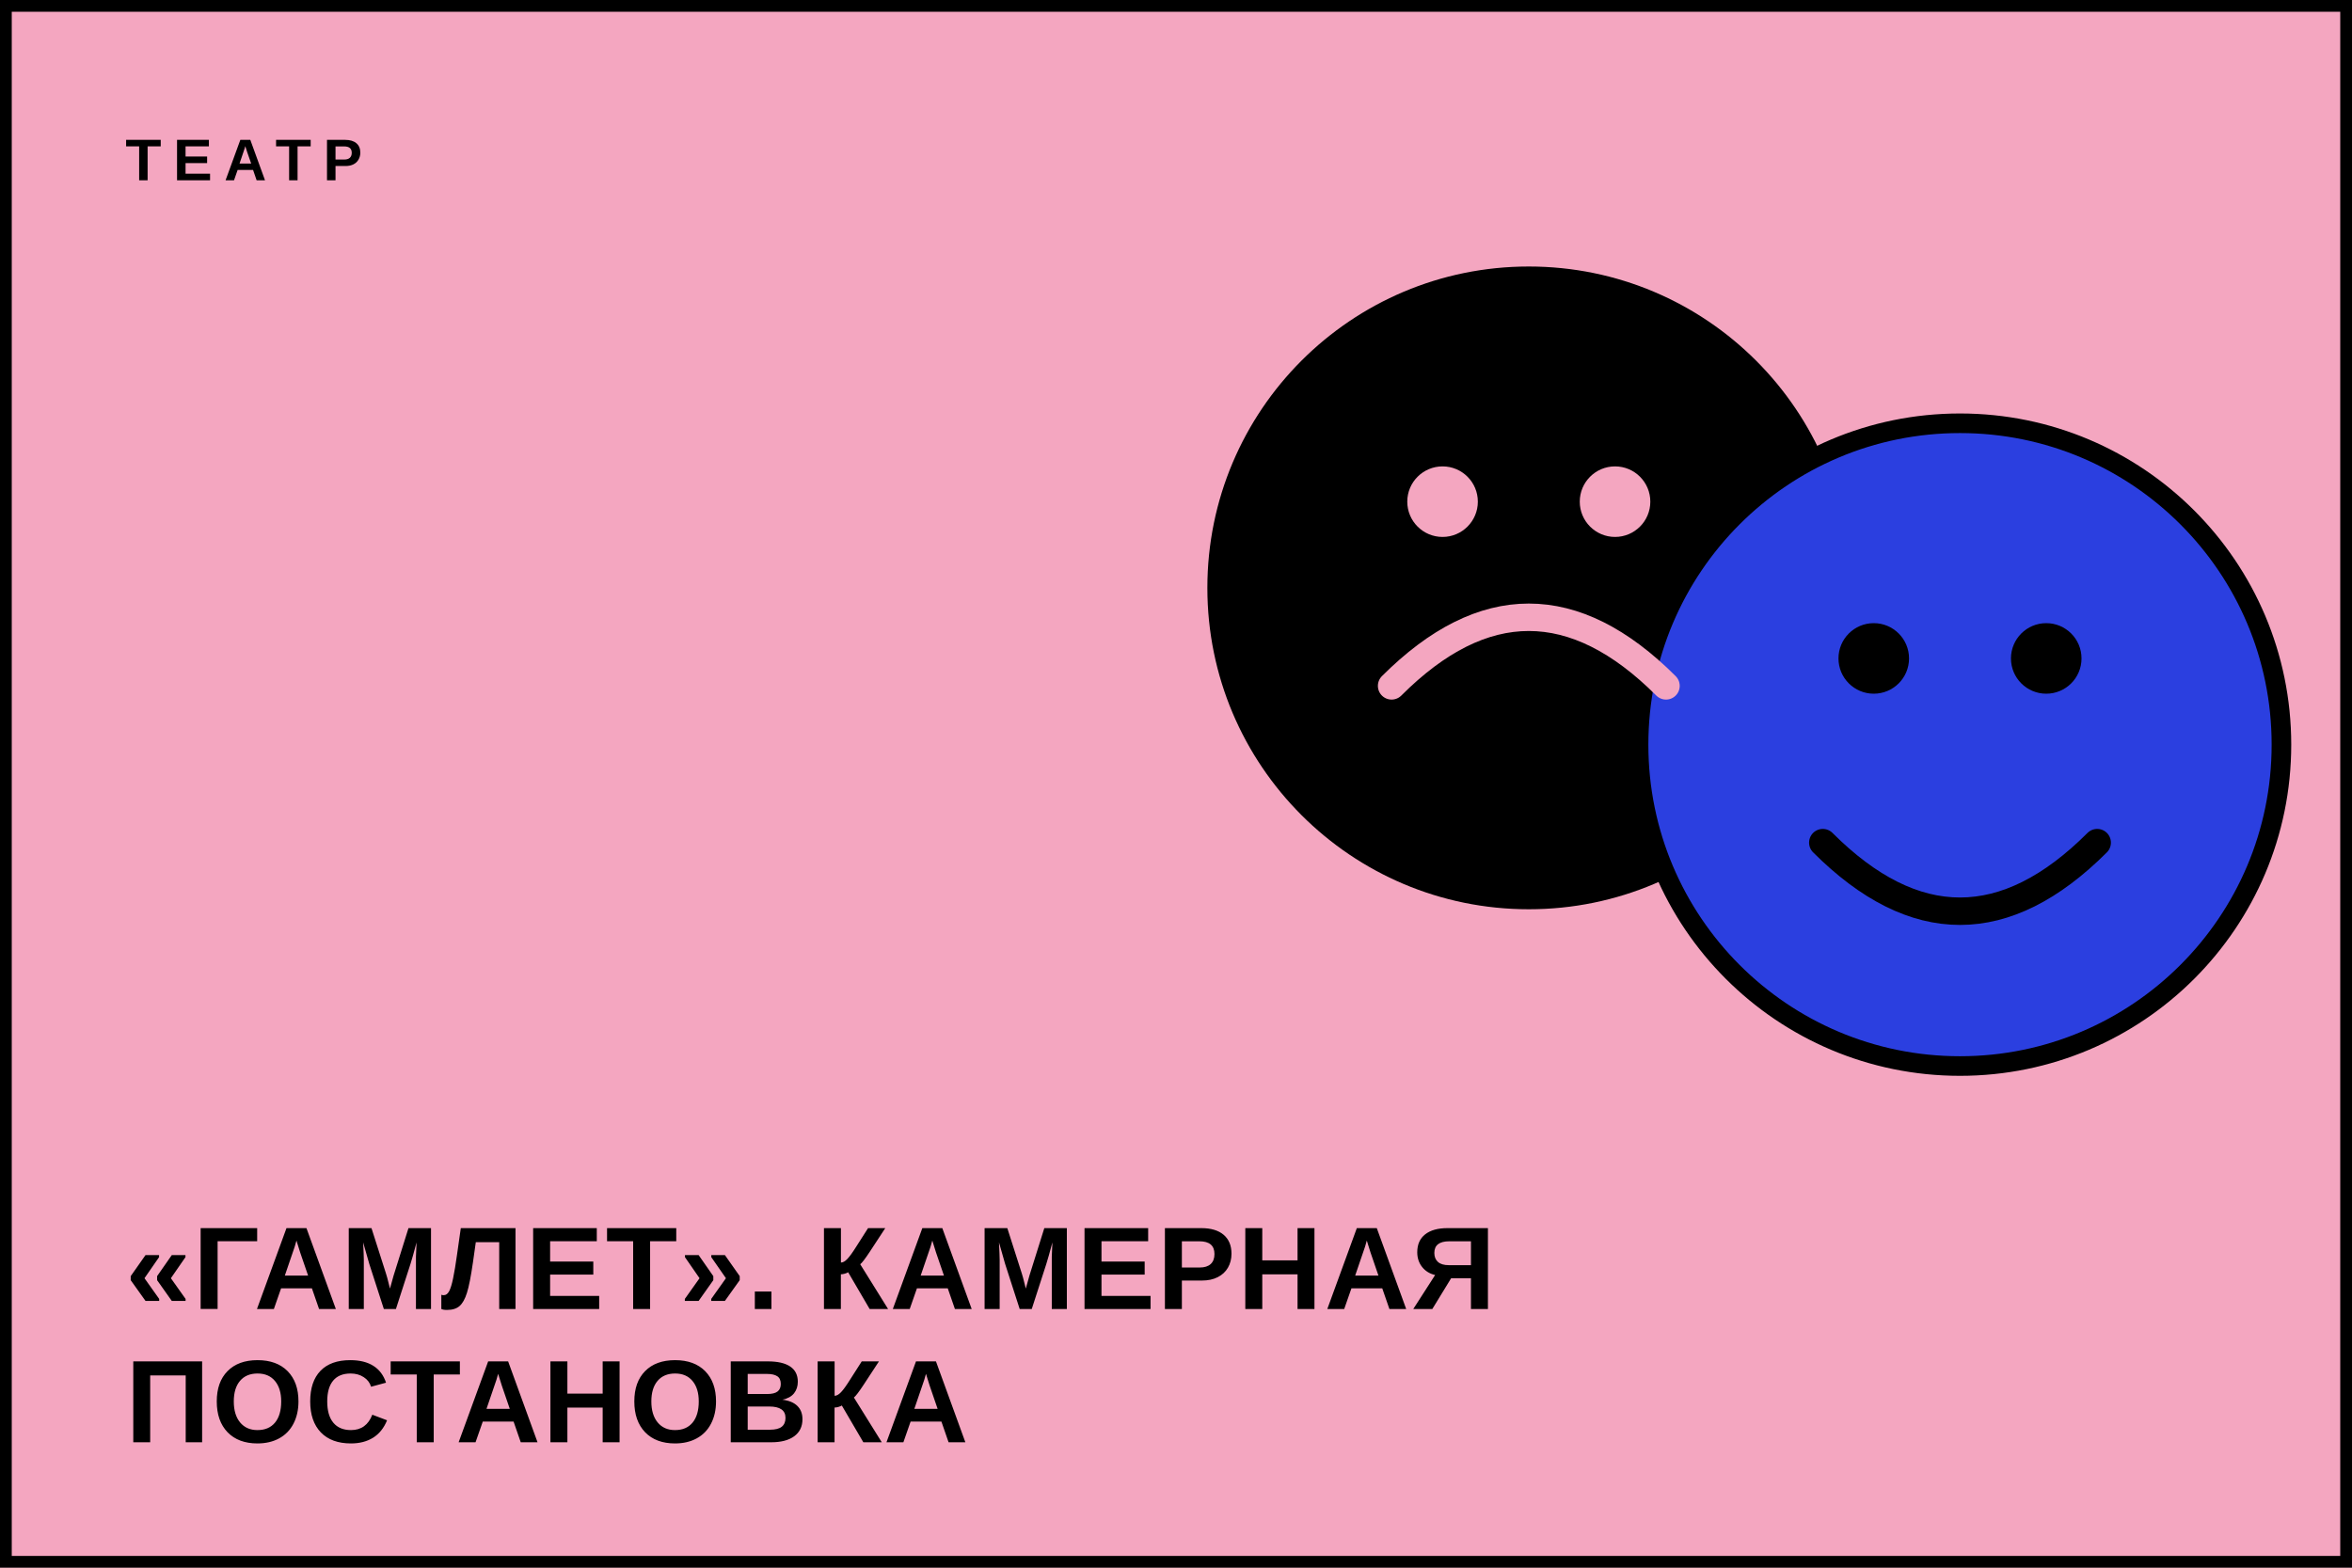
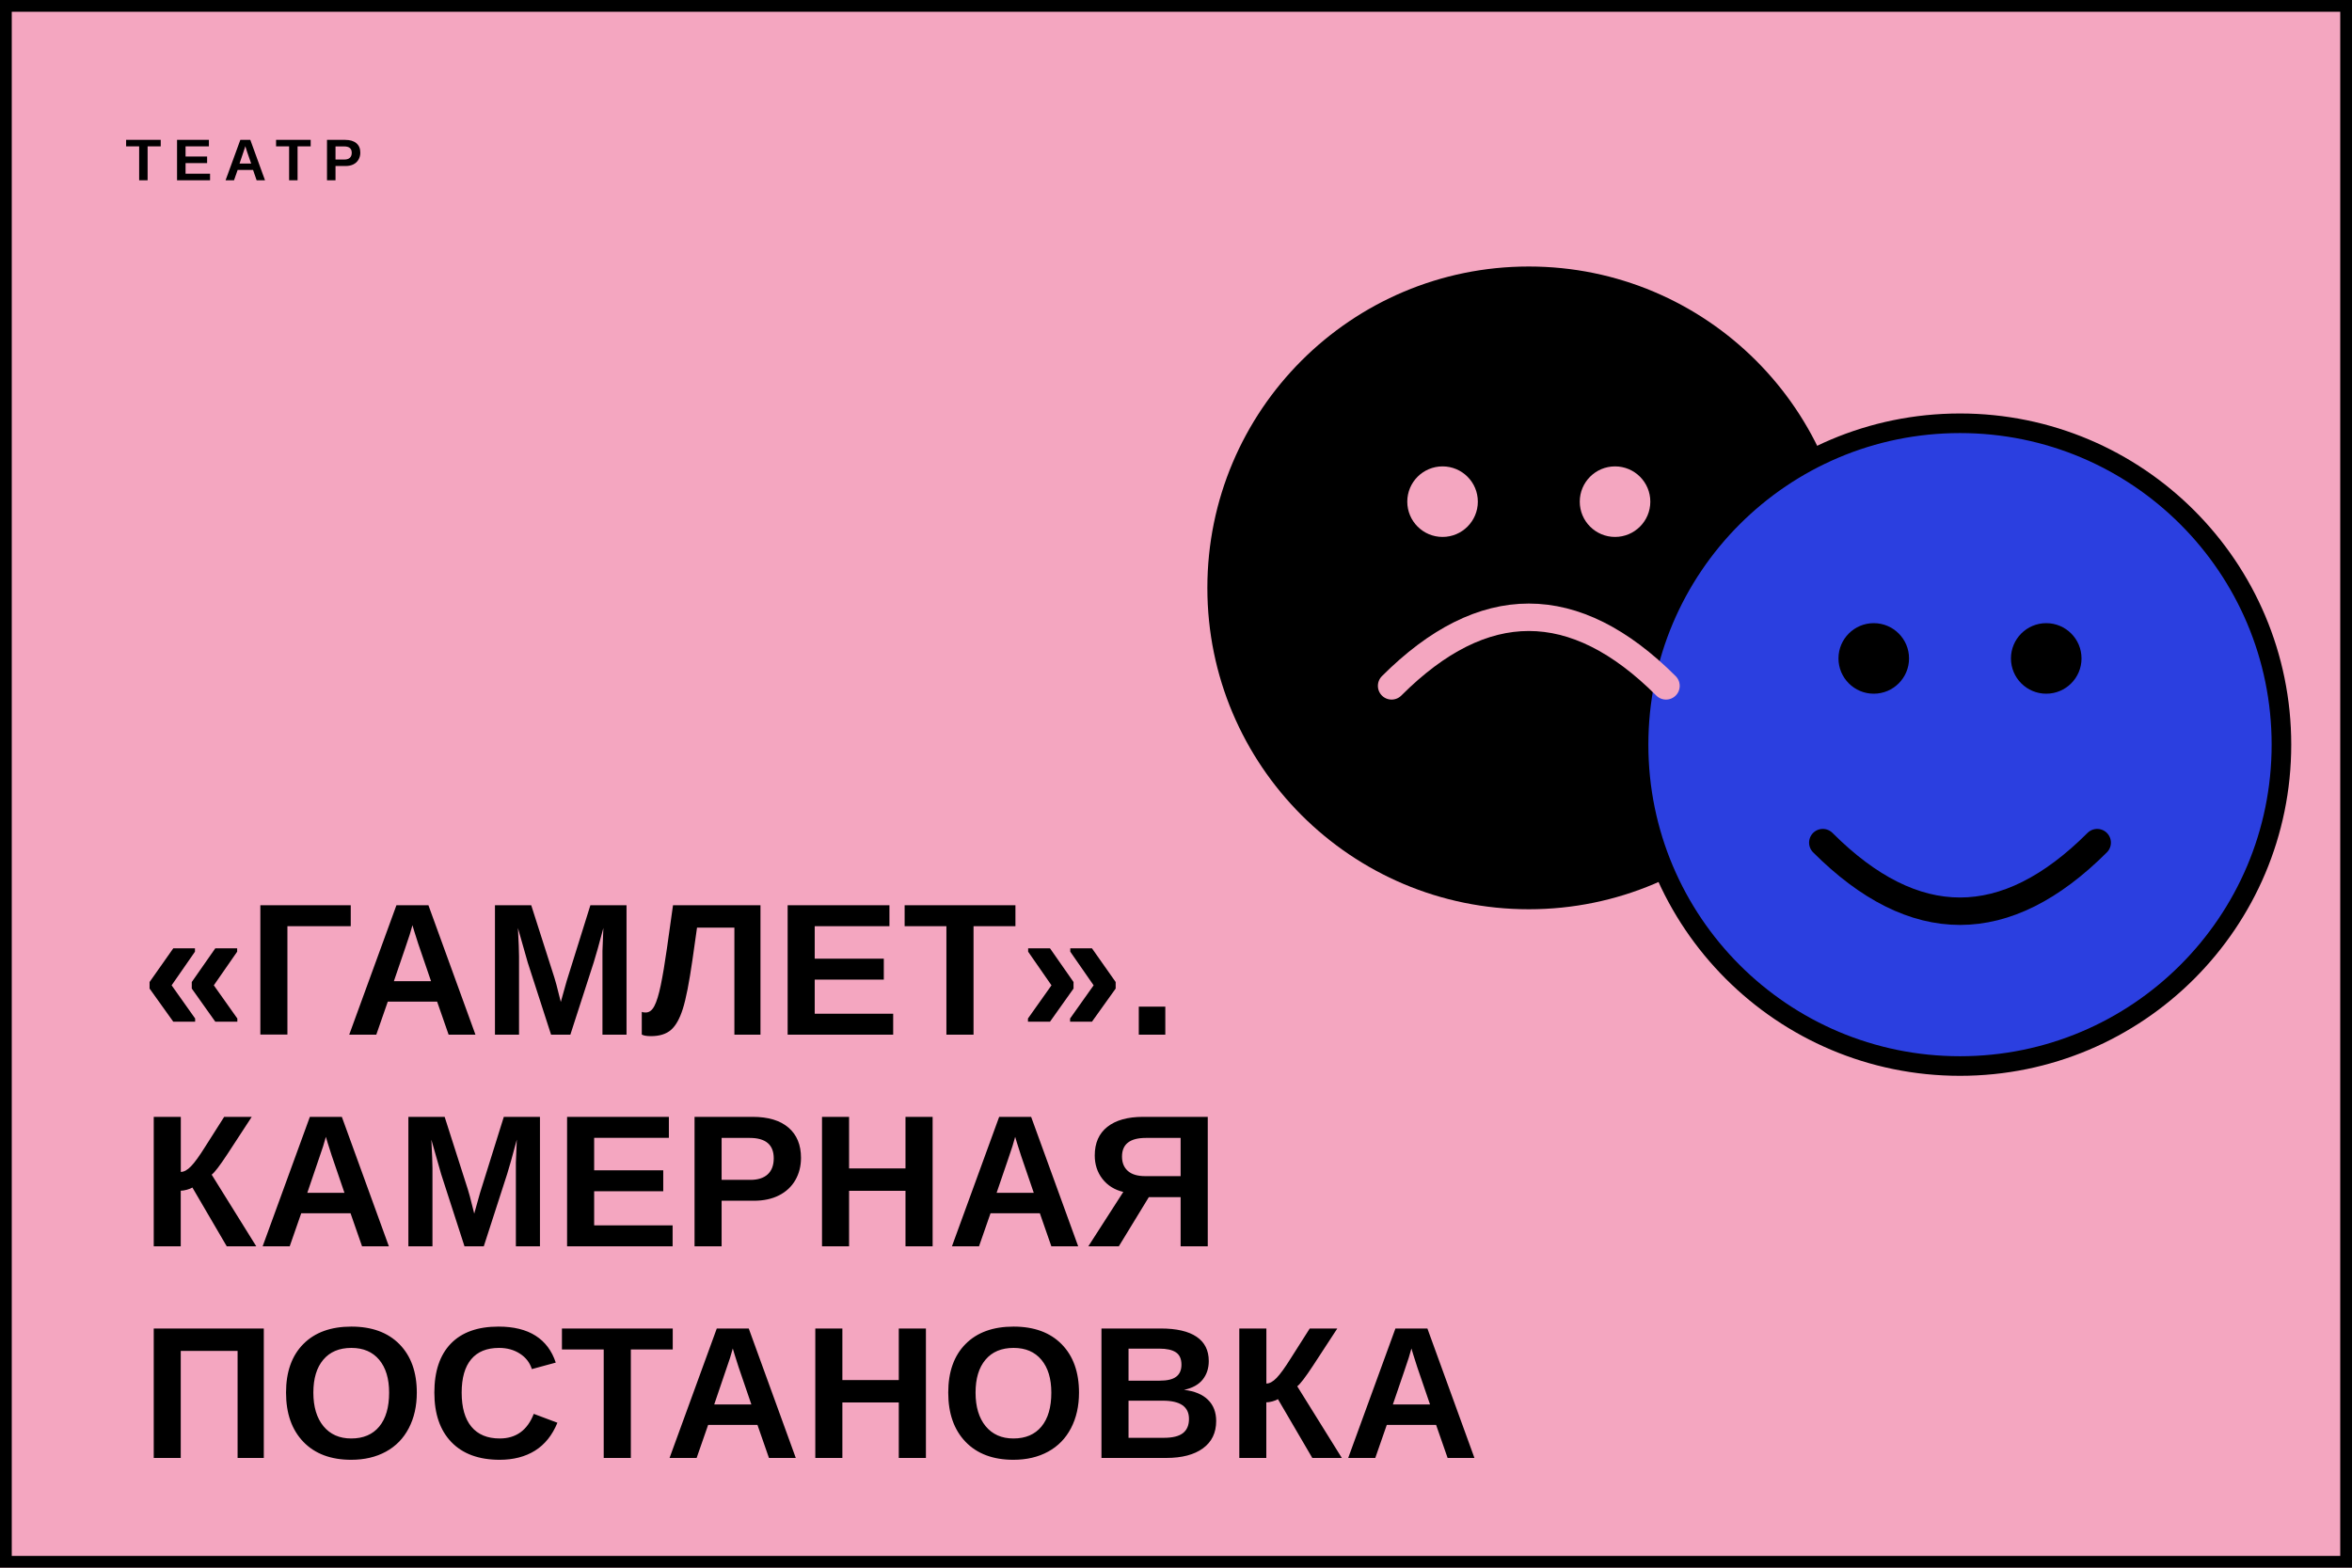
<svg xmlns="http://www.w3.org/2000/svg" viewBox="0 0 600 400" role="img" aria-label="Постер: «Гамлет». Камерная постановка">
  <rect width="600" height="400" fill="#F4A6C0" />
  <g>
    <circle cx="390" cy="150" r="82" fill="#000000" />
    <circle cx="500" cy="190" r="82" fill="#2B3FE0" stroke="#000000" stroke-width="5" />
    <path d="M355 175 Q390 140 425 175" fill="none" stroke="#F4A6C0" stroke-width="7" stroke-linecap="round" />
    <path d="M465 215 Q500 250 535 215" fill="none" stroke="#000000" stroke-width="7" stroke-linecap="round" />
    <circle cx="368" cy="128" r="9" fill="#F4A6C0" />
    <circle cx="412" cy="128" r="9" fill="#F4A6C0" />
    <circle cx="478" cy="168" r="9" fill="#000000" />
    <circle cx="522" cy="168" r="9" fill="#000000" />
  </g>
  <rect x="1.5" y="1.5" width="597" height="397" fill="none" stroke="#000" stroke-width="3" />
  <text x="32" y="46" font-family="Impact,'Arial Narrow',Arial,sans-serif" font-size="15" font-weight="700" letter-spacing="3" fill="#000000">ТЕАТР</text>
-   <text font-family="Impact,'Arial Narrow Bold','Arial Narrow',Arial,sans-serif" font-size="30" font-weight="800" letter-spacing=".5" fill="#000000">
-     <tspan x="32" y="334">«ГАМЛЕТ». КАМЕРНАЯ</tspan>
-     <tspan x="32" y="368">ПОСТАНОВКА</tspan>
+   <text font-family="Impact,'Arial Narrow Bold','Arial Narrow',Arial,sans-serif" font-size="48" font-weight="800" letter-spacing=".5" fill="#000000">
+     <tspan x="36" y="264">«ГАМЛЕТ».</tspan>
+     <tspan x="36" y="318">КАМЕРНАЯ</tspan>
+     <tspan x="36" y="372">ПОСТАНОВКА</tspan>
  </text>
</svg>
